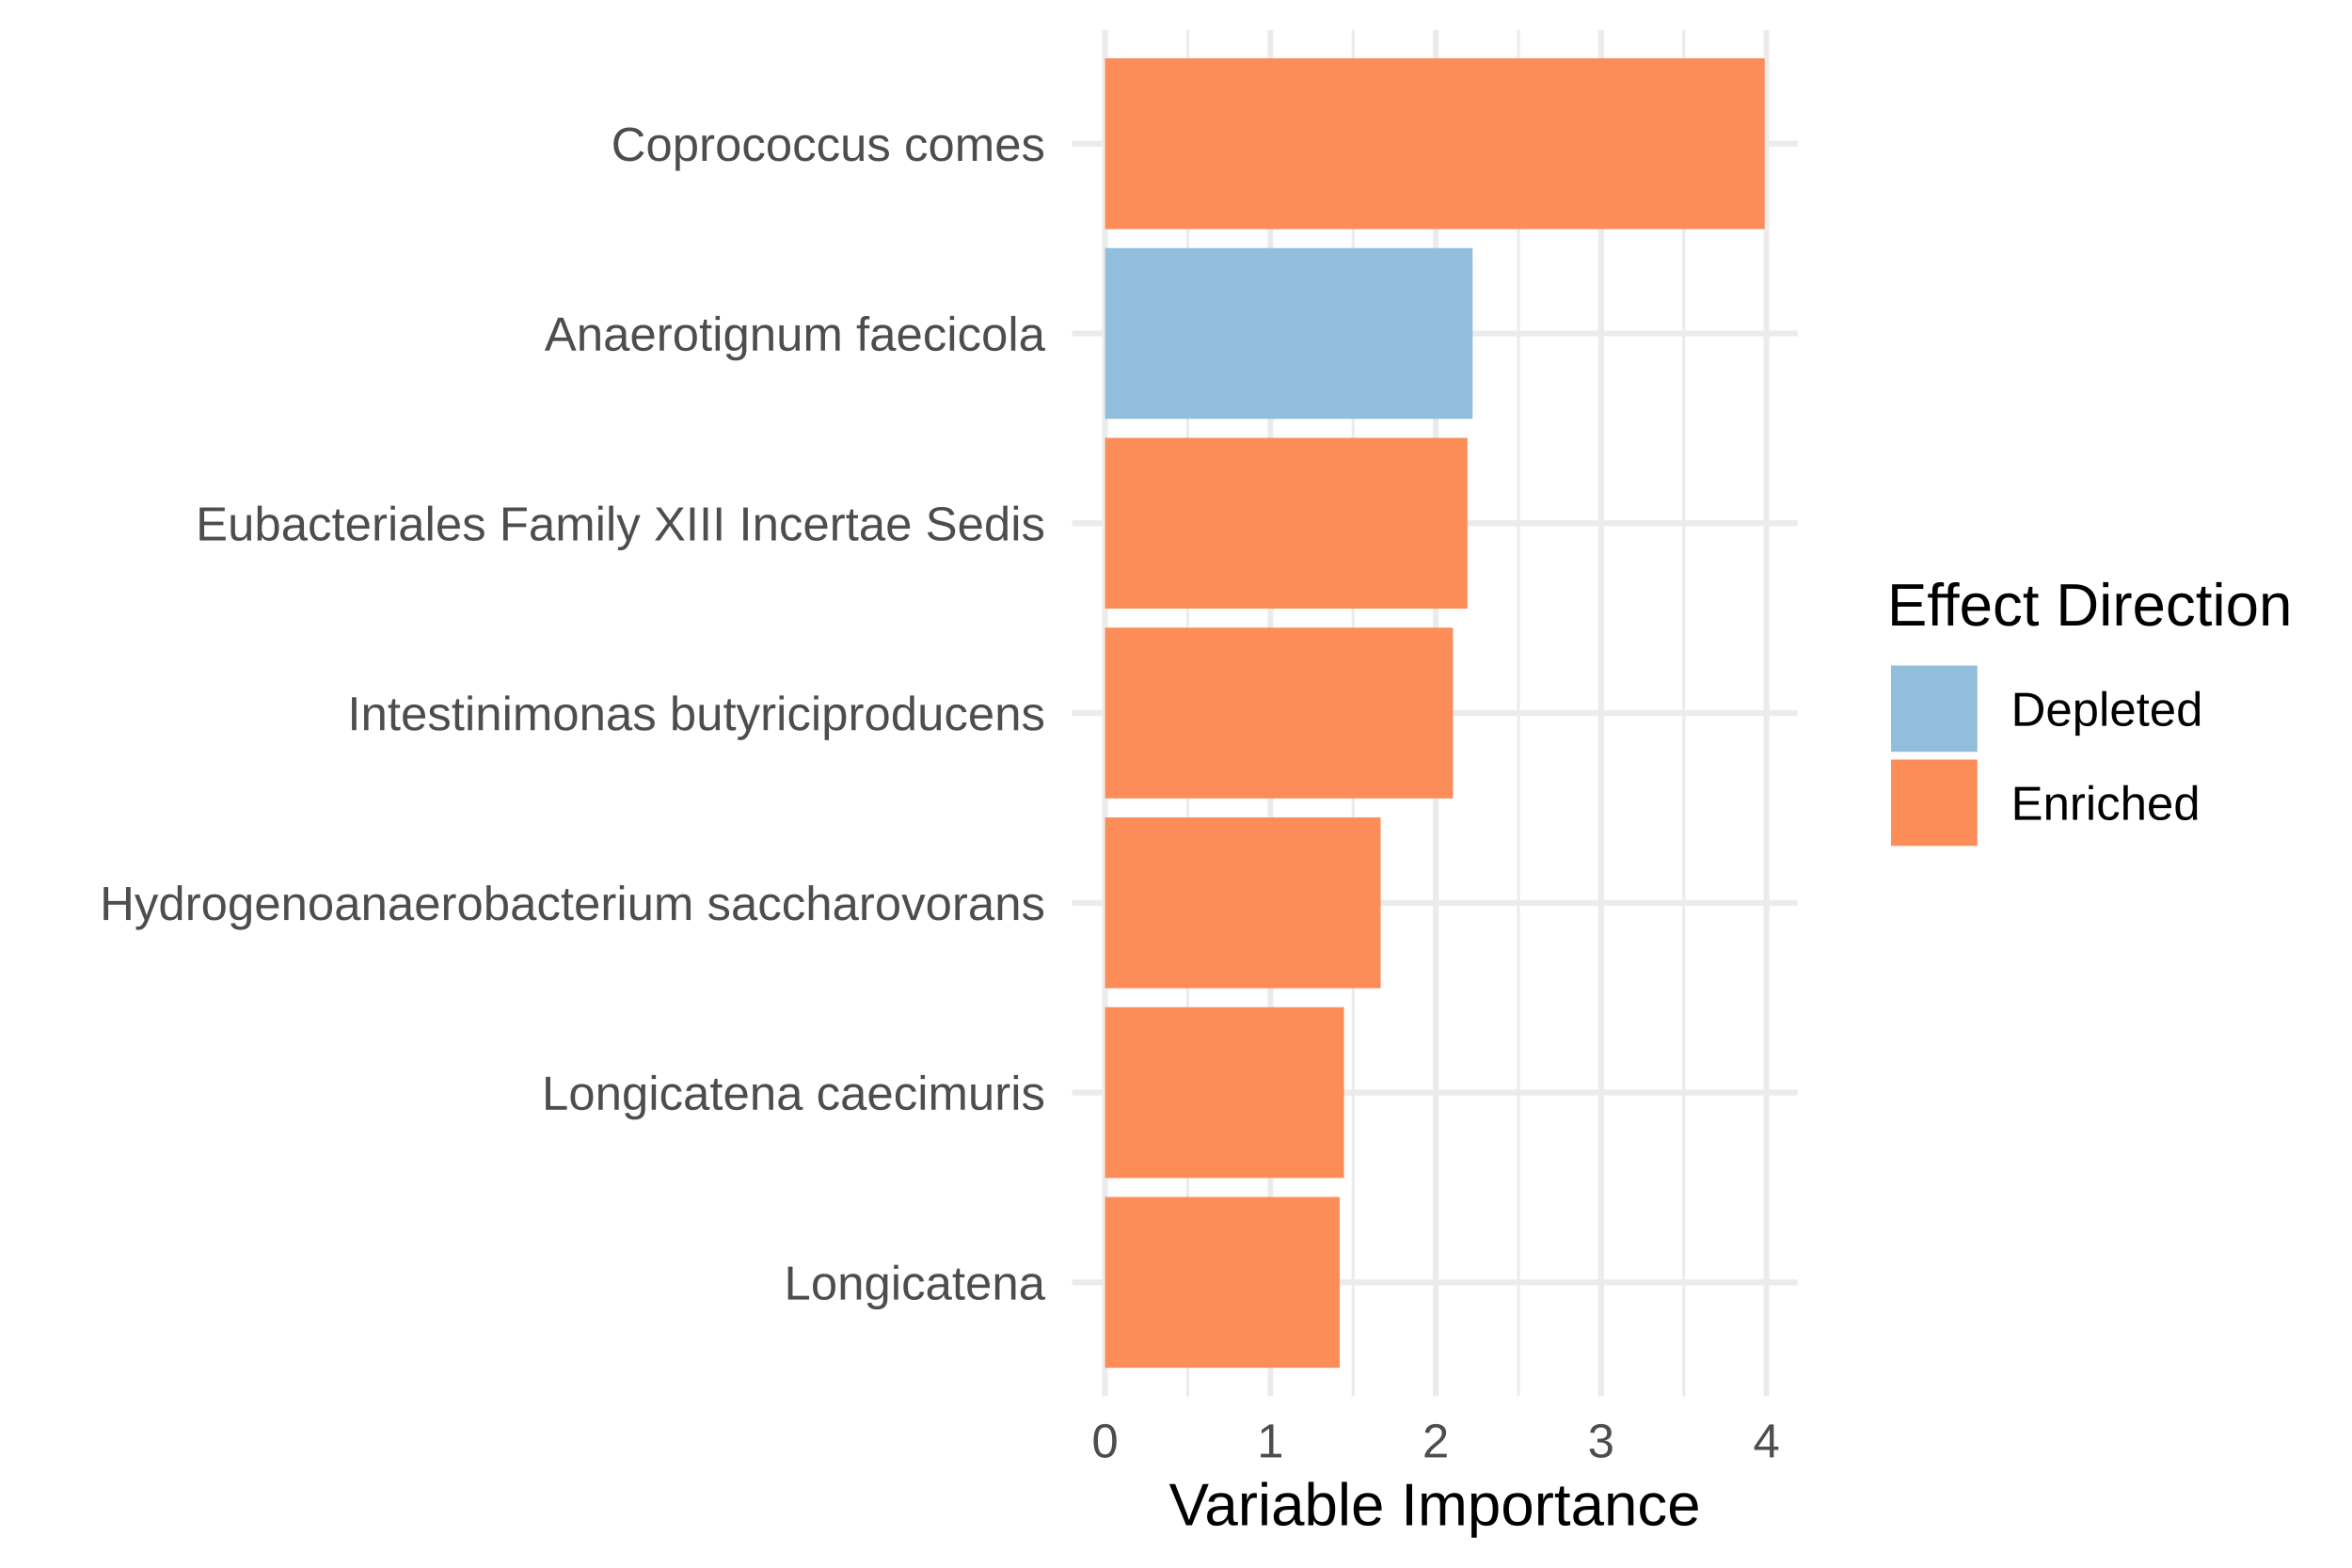
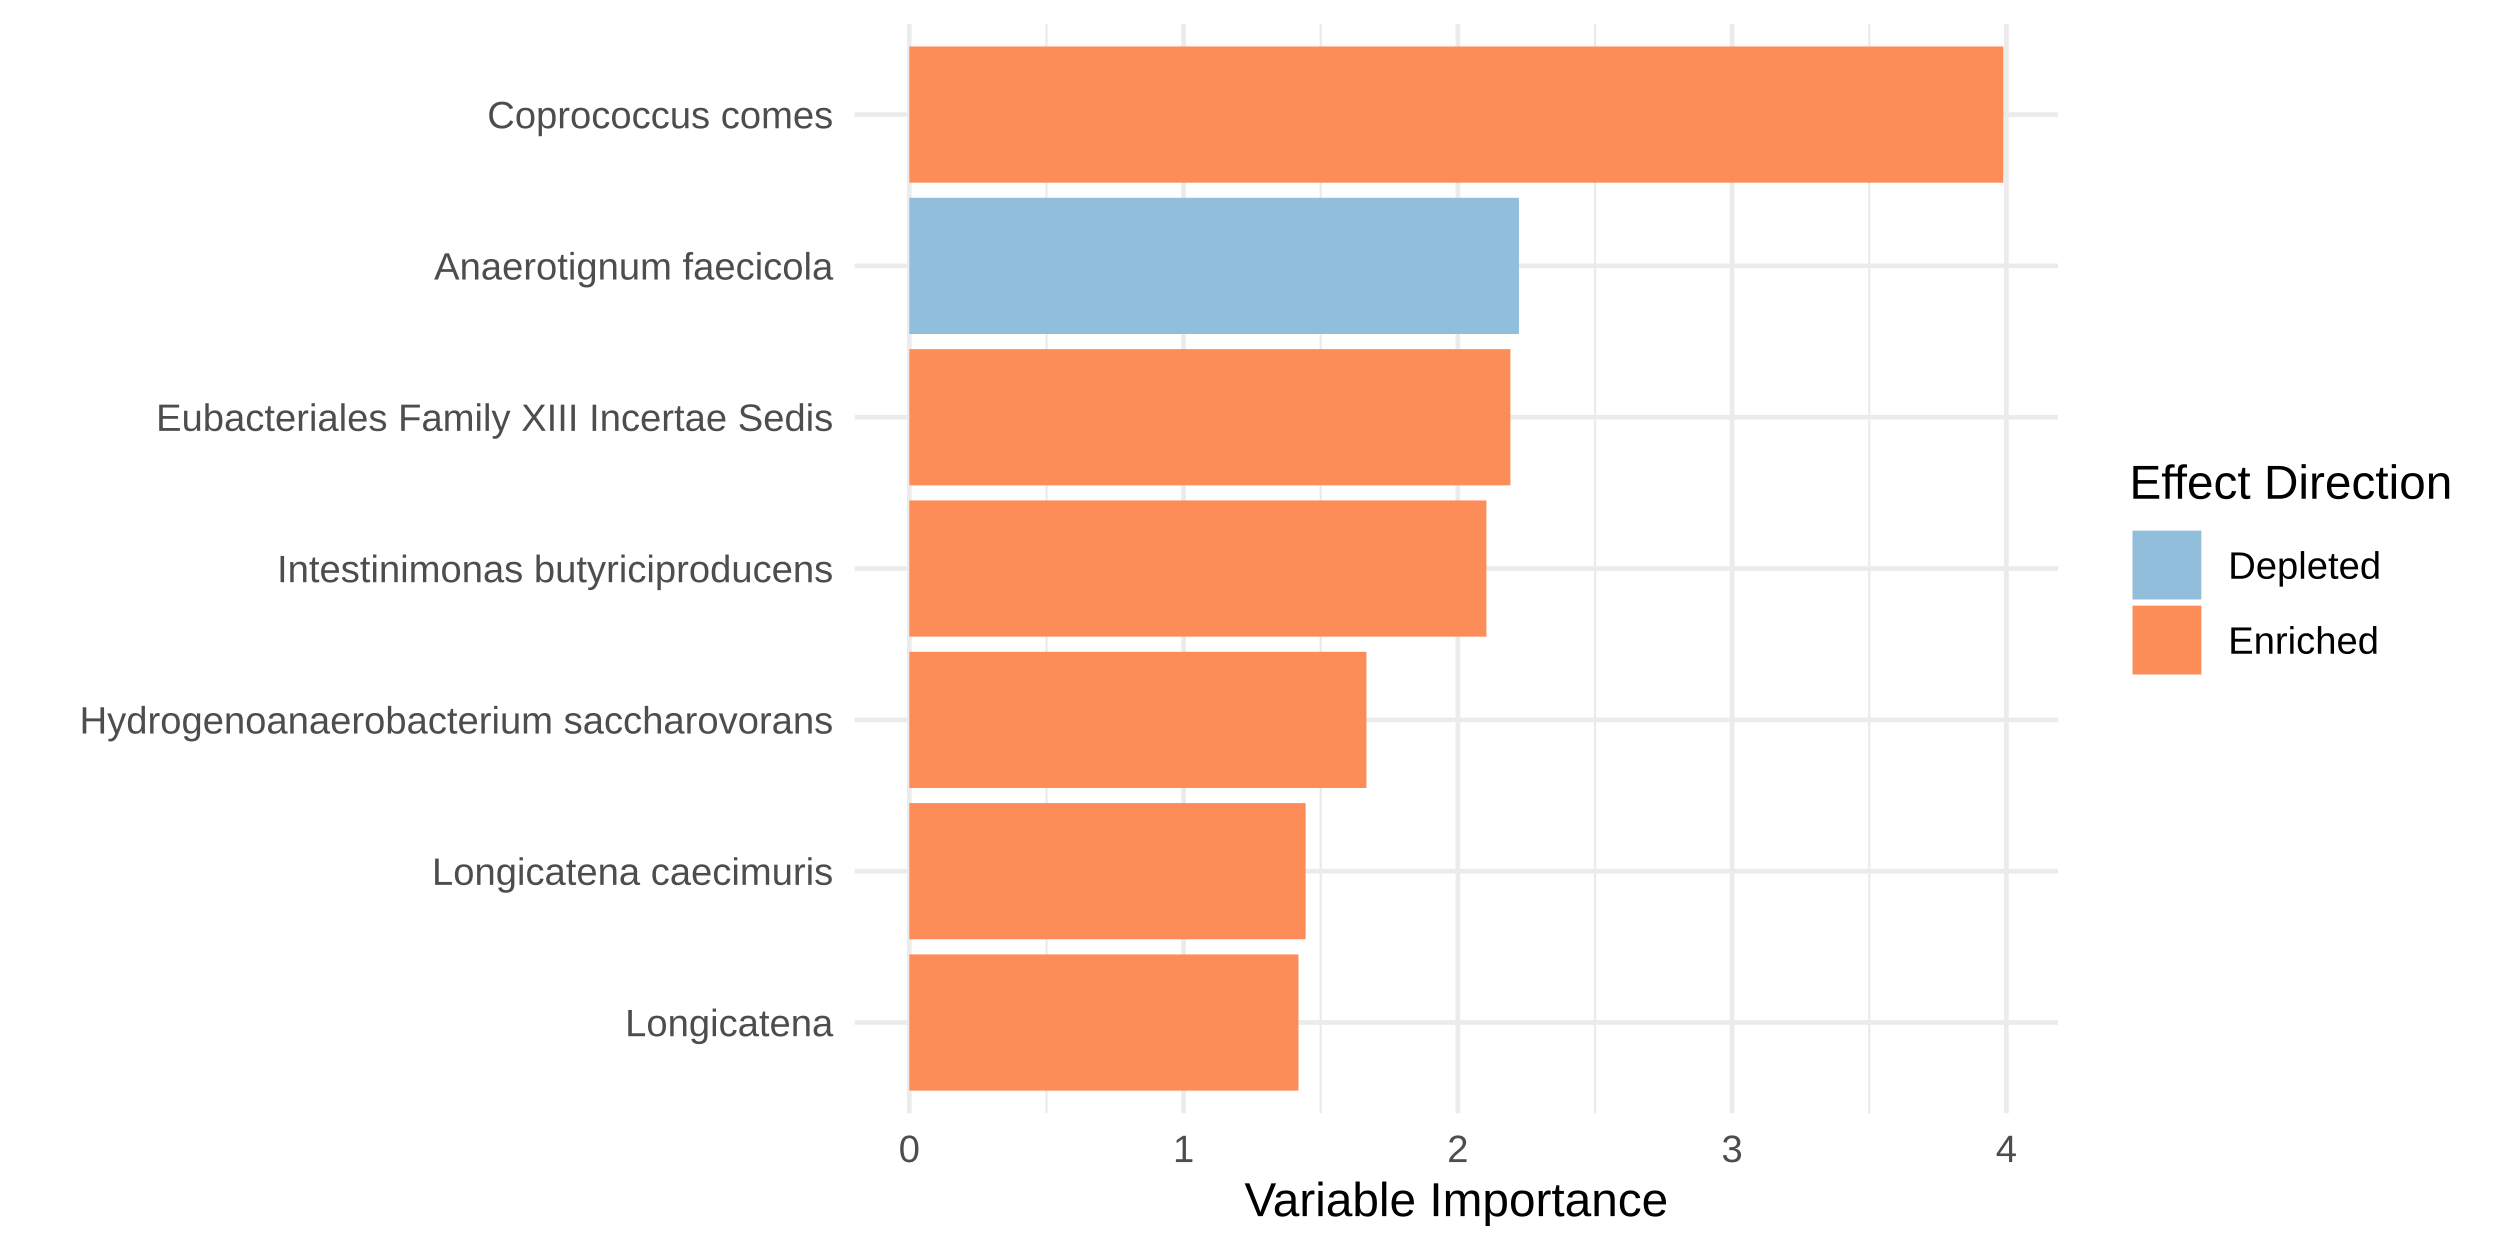
- <svg xmlns="http://www.w3.org/2000/svg" width="432.00pt" height="288.00pt" viewBox="0 0 432.00 288.00">
+ <svg xmlns="http://www.w3.org/2000/svg" width="576.00pt" height="288.00pt" viewBox="0 0 576.00 288.00">
  <g class="svglite">
    <defs>
      <style type="text/css">
    .svglite line, .svglite polyline, .svglite polygon, .svglite path, .svglite rect, .svglite circle {
      fill: none;
      stroke: #000000;
      stroke-linecap: round;
      stroke-linejoin: round;
      stroke-miterlimit: 10.00;
    }
    .svglite text {
      white-space: pre;
    }
    .svglite g.glyphgroup path {
      fill: inherit;
      stroke: none;
    }
  </style>
    </defs>
    <rect width="100%" height="100%" style="stroke: none; fill: #FFFFFF;" />
    <defs>
-       <clipPath id="cpMC4wMHw0MzIuMDB8MC4wMHwyODguMDA=">
-         <rect x="0.00" y="0.00" width="432.00" height="288.00" />
+       <clipPath id="cpMC4wMHw1NzYuMDB8MC4wMHwyODguMDA=">
+         <rect x="0.00" y="0.00" width="576.00" height="288.00" />
      </clipPath>
    </defs>
-     <g clip-path="url(#cpMC4wMHw0MzIuMDB8MC4wMHwyODguMDA=)">
-       <rect x="0.00" y="0.00" width="432.00" height="288.00" style="stroke-width: 1.07; stroke: none; fill: #FFFFFF;" />
+     <g clip-path="url(#cpMC4wMHw1NzYuMDB8MC4wMHwyODguMDA=)">
+       <rect x="-0" y="0.00" width="576.00" height="288.00" style="stroke-width: 1.07; stroke: none; fill: #FFFFFF;" />
    </g>
    <defs>
-       <clipPath id="cpMTk2LjkxfDMzMC4xOHw1LjQ4fDI1Ni41MA==">
-         <rect x="196.91" y="5.48" width="133.27" height="251.02" />
+       <clipPath id="cpMTk2LjkxfDQ3NC4xOHw1LjQ4fDI1Ni41MA==">
+         <rect x="196.91" y="5.48" width="277.27" height="251.02" />
      </clipPath>
    </defs>
-     <g clip-path="url(#cpMTk2LjkxfDMzMC4xOHw1LjQ4fDI1Ni41MA==)">
-       <polyline points="218.15,256.50 218.15,5.48 " style="stroke-width: 0.53; stroke: #EBEBEB; stroke-linecap: butt;" />
-       <polyline points="248.53,256.50 248.53,5.48 " style="stroke-width: 0.53; stroke: #EBEBEB; stroke-linecap: butt;" />
-       <polyline points="278.90,256.50 278.90,5.48 " style="stroke-width: 0.53; stroke: #EBEBEB; stroke-linecap: butt;" />
-       <polyline points="309.27,256.50 309.27,5.48 " style="stroke-width: 0.53; stroke: #EBEBEB; stroke-linecap: butt;" />
-       <polyline points="196.91,235.59 330.18,235.59 " style="stroke-width: 1.07; stroke: #EBEBEB; stroke-linecap: butt;" />
-       <polyline points="196.91,200.72 330.18,200.72 " style="stroke-width: 1.07; stroke: #EBEBEB; stroke-linecap: butt;" />
-       <polyline points="196.91,165.86 330.18,165.86 " style="stroke-width: 1.07; stroke: #EBEBEB; stroke-linecap: butt;" />
-       <polyline points="196.91,130.99 330.18,130.99 " style="stroke-width: 1.07; stroke: #EBEBEB; stroke-linecap: butt;" />
-       <polyline points="196.91,96.13 330.18,96.13 " style="stroke-width: 1.07; stroke: #EBEBEB; stroke-linecap: butt;" />
-       <polyline points="196.91,61.26 330.18,61.26 " style="stroke-width: 1.07; stroke: #EBEBEB; stroke-linecap: butt;" />
-       <polyline points="196.91,26.40 330.18,26.40 " style="stroke-width: 1.07; stroke: #EBEBEB; stroke-linecap: butt;" />
-       <polyline points="202.97,256.50 202.97,5.48 " style="stroke-width: 1.07; stroke: #EBEBEB; stroke-linecap: butt;" />
-       <polyline points="233.34,256.50 233.34,5.48 " style="stroke-width: 1.07; stroke: #EBEBEB; stroke-linecap: butt;" />
-       <polyline points="263.71,256.50 263.71,5.48 " style="stroke-width: 1.07; stroke: #EBEBEB; stroke-linecap: butt;" />
-       <polyline points="294.08,256.50 294.08,5.48 " style="stroke-width: 1.07; stroke: #EBEBEB; stroke-linecap: butt;" />
-       <polyline points="324.46,256.50 324.46,5.48 " style="stroke-width: 1.07; stroke: #EBEBEB; stroke-linecap: butt;" />
-       <rect x="202.97" y="10.71" width="121.16" height="31.38" style="stroke-width: 1.07; stroke: none; stroke-linecap: butt; stroke-linejoin: miter; fill: #FC8D59;" />
-       <rect x="202.97" y="45.57" width="67.51" height="31.38" style="stroke-width: 1.07; stroke: none; stroke-linecap: butt; stroke-linejoin: miter; fill: #91BFDB;" />
-       <rect x="202.97" y="80.44" width="66.57" height="31.38" style="stroke-width: 1.07; stroke: none; stroke-linecap: butt; stroke-linejoin: miter; fill: #FC8D59;" />
-       <rect x="202.97" y="115.30" width="63.91" height="31.38" style="stroke-width: 1.07; stroke: none; stroke-linecap: butt; stroke-linejoin: miter; fill: #FC8D59;" />
-       <rect x="202.97" y="150.17" width="50.62" height="31.38" style="stroke-width: 1.07; stroke: none; stroke-linecap: butt; stroke-linejoin: miter; fill: #FC8D59;" />
-       <rect x="202.97" y="185.03" width="43.89" height="31.38" style="stroke-width: 1.07; stroke: none; stroke-linecap: butt; stroke-linejoin: miter; fill: #FC8D59;" />
-       <rect x="202.97" y="219.90" width="43.10" height="31.38" style="stroke-width: 1.07; stroke: none; stroke-linecap: butt; stroke-linejoin: miter; fill: #FC8D59;" />
+     <g clip-path="url(#cpMTk2LjkxfDQ3NC4xOHw1LjQ4fDI1Ni41MA==)">
+       <polyline points="241.11,256.50 241.11,5.48 " style="stroke-width: 0.53; stroke: #EBEBEB; stroke-linecap: butt;" />
+       <polyline points="304.30,256.50 304.30,5.48 " style="stroke-width: 0.53; stroke: #EBEBEB; stroke-linecap: butt;" />
+       <polyline points="367.49,256.50 367.49,5.48 " style="stroke-width: 0.53; stroke: #EBEBEB; stroke-linecap: butt;" />
+       <polyline points="430.68,256.50 430.68,5.48 " style="stroke-width: 0.53; stroke: #EBEBEB; stroke-linecap: butt;" />
+       <polyline points="196.91,235.59 474.18,235.59 " style="stroke-width: 1.07; stroke: #EBEBEB; stroke-linecap: butt;" />
+       <polyline points="196.91,200.72 474.18,200.72 " style="stroke-width: 1.07; stroke: #EBEBEB; stroke-linecap: butt;" />
+       <polyline points="196.91,165.86 474.18,165.86 " style="stroke-width: 1.07; stroke: #EBEBEB; stroke-linecap: butt;" />
+       <polyline points="196.91,130.99 474.18,130.99 " style="stroke-width: 1.07; stroke: #EBEBEB; stroke-linecap: butt;" />
+       <polyline points="196.91,96.13 474.18,96.13 " style="stroke-width: 1.07; stroke: #EBEBEB; stroke-linecap: butt;" />
+       <polyline points="196.91,61.26 474.18,61.26 " style="stroke-width: 1.07; stroke: #EBEBEB; stroke-linecap: butt;" />
+       <polyline points="196.91,26.40 474.18,26.40 " style="stroke-width: 1.07; stroke: #EBEBEB; stroke-linecap: butt;" />
+       <polyline points="209.51,256.50 209.51,5.48 " style="stroke-width: 1.07; stroke: #EBEBEB; stroke-linecap: butt;" />
+       <polyline points="272.70,256.50 272.70,5.48 " style="stroke-width: 1.07; stroke: #EBEBEB; stroke-linecap: butt;" />
+       <polyline points="335.89,256.50 335.89,5.48 " style="stroke-width: 1.07; stroke: #EBEBEB; stroke-linecap: butt;" />
+       <polyline points="399.08,256.50 399.08,5.48 " style="stroke-width: 1.07; stroke: #EBEBEB; stroke-linecap: butt;" />
+       <polyline points="462.27,256.50 462.27,5.48 " style="stroke-width: 1.07; stroke: #EBEBEB; stroke-linecap: butt;" />
+       <rect x="209.51" y="10.71" width="252.07" height="31.38" style="stroke-width: 1.07; stroke: none; stroke-linecap: butt; stroke-linejoin: miter; fill: #FC8D59;" />
+       <rect x="209.51" y="45.57" width="140.46" height="31.38" style="stroke-width: 1.07; stroke: none; stroke-linecap: butt; stroke-linejoin: miter; fill: #91BFDB;" />
+       <rect x="209.51" y="80.44" width="138.49" height="31.38" style="stroke-width: 1.07; stroke: none; stroke-linecap: butt; stroke-linejoin: miter; fill: #FC8D59;" />
+       <rect x="209.51" y="115.30" width="132.96" height="31.38" style="stroke-width: 1.07; stroke: none; stroke-linecap: butt; stroke-linejoin: miter; fill: #FC8D59;" />
+       <rect x="209.51" y="150.17" width="105.32" height="31.38" style="stroke-width: 1.07; stroke: none; stroke-linecap: butt; stroke-linejoin: miter; fill: #FC8D59;" />
+       <rect x="209.51" y="185.03" width="91.31" height="31.38" style="stroke-width: 1.07; stroke: none; stroke-linecap: butt; stroke-linejoin: miter; fill: #FC8D59;" />
+       <rect x="209.51" y="219.90" width="89.66" height="31.38" style="stroke-width: 1.07; stroke: none; stroke-linecap: butt; stroke-linejoin: miter; fill: #FC8D59;" />
    </g>
-     <g clip-path="url(#cpMC4wMHw0MzIuMDB8MC4wMHwyODguMDA=)">
+     <g clip-path="url(#cpMC4wMHw1NzYuMDB8MC4wMHwyODguMDA=)">
      <text x="191.98" y="238.74" text-anchor="end" style="font-size: 8.80px;fill: #4D4D4D; font-family: &quot;Arial&quot;;" textLength="47.92px" lengthAdjust="spacingAndGlyphs">Longicatena</text>
      <text x="191.98" y="203.87" text-anchor="end" style="font-size: 8.80px;fill: #4D4D4D; font-family: &quot;Arial&quot;;" textLength="92.41px" lengthAdjust="spacingAndGlyphs">Longicatena caecimuris</text>
      <text x="191.98" y="169.01" text-anchor="end" style="font-size: 8.80px;fill: #4D4D4D; font-family: &quot;Arial&quot;;" textLength="173.56px" lengthAdjust="spacingAndGlyphs">Hydrogenoanaerobacterium saccharovorans</text>
      <text x="191.98" y="134.14" text-anchor="end" style="font-size: 8.80px;fill: #4D4D4D; font-family: &quot;Arial&quot;;" textLength="128.08px" lengthAdjust="spacingAndGlyphs">Intestinimonas butyriciproducens</text>
      <text x="191.98" y="99.28" text-anchor="end" style="font-size: 8.80px;fill: #4D4D4D; font-family: &quot;Arial&quot;;" textLength="155.92px" lengthAdjust="spacingAndGlyphs">Eubacteriales Family XIII Incertae Sedis</text>
      <text x="191.98" y="64.41" text-anchor="end" style="font-size: 8.80px;fill: #4D4D4D; font-family: &quot;Arial&quot;;" textLength="91.91px" lengthAdjust="spacingAndGlyphs">Anaerotignum faecicola</text>
      <text x="191.98" y="29.55" text-anchor="end" style="font-size: 8.80px;fill: #4D4D4D; font-family: &quot;Arial&quot;;" textLength="79.72px" lengthAdjust="spacingAndGlyphs">Coprococcus comes</text>
-       <text x="202.97" y="267.74" text-anchor="middle" style="font-size: 8.80px;fill: #4D4D4D; font-family: &quot;Arial&quot;;" textLength="4.89px" lengthAdjust="spacingAndGlyphs">0</text>
-       <text x="233.34" y="267.74" text-anchor="middle" style="font-size: 8.80px;fill: #4D4D4D; font-family: &quot;Arial&quot;;" textLength="4.89px" lengthAdjust="spacingAndGlyphs">1</text>
-       <text x="263.71" y="267.74" text-anchor="middle" style="font-size: 8.80px;fill: #4D4D4D; font-family: &quot;Arial&quot;;" textLength="4.89px" lengthAdjust="spacingAndGlyphs">2</text>
-       <text x="294.08" y="267.74" text-anchor="middle" style="font-size: 8.80px;fill: #4D4D4D; font-family: &quot;Arial&quot;;" textLength="4.89px" lengthAdjust="spacingAndGlyphs">3</text>
-       <text x="324.46" y="267.74" text-anchor="middle" style="font-size: 8.80px;fill: #4D4D4D; font-family: &quot;Arial&quot;;" textLength="4.89px" lengthAdjust="spacingAndGlyphs">4</text>
-       <text x="263.54" y="280.20" text-anchor="middle" style="font-size: 11.00px; font-family: &quot;Arial&quot;;" textLength="97.69px" lengthAdjust="spacingAndGlyphs">Variable Importance</text>
-       <text x="346.62" y="114.91" style="font-size: 11.00px; font-family: &quot;Arial&quot;;" textLength="74.42px" lengthAdjust="spacingAndGlyphs">Effect Direction</text>
-       <rect x="347.33" y="122.26" width="15.86" height="15.86" style="stroke-width: 1.07; stroke: none; stroke-linecap: butt; stroke-linejoin: miter; fill: #91BFDB;" />
-       <rect x="347.33" y="139.54" width="15.86" height="15.86" style="stroke-width: 1.07; stroke: none; stroke-linecap: butt; stroke-linejoin: miter; fill: #FC8D59;" />
-       <text x="369.38" y="133.34" style="font-size: 8.80px; font-family: &quot;Arial&quot;;" textLength="35.20px" lengthAdjust="spacingAndGlyphs">Depleted</text>
-       <text x="369.38" y="150.62" style="font-size: 8.80px; font-family: &quot;Arial&quot;;" textLength="34.72px" lengthAdjust="spacingAndGlyphs">Enriched</text>
+       <text x="209.51" y="267.74" text-anchor="middle" style="font-size: 8.80px;fill: #4D4D4D; font-family: &quot;Arial&quot;;" textLength="4.89px" lengthAdjust="spacingAndGlyphs">0</text>
+       <text x="272.70" y="267.74" text-anchor="middle" style="font-size: 8.80px;fill: #4D4D4D; font-family: &quot;Arial&quot;;" textLength="4.89px" lengthAdjust="spacingAndGlyphs">1</text>
+       <text x="335.89" y="267.74" text-anchor="middle" style="font-size: 8.80px;fill: #4D4D4D; font-family: &quot;Arial&quot;;" textLength="4.89px" lengthAdjust="spacingAndGlyphs">2</text>
+       <text x="399.08" y="267.74" text-anchor="middle" style="font-size: 8.80px;fill: #4D4D4D; font-family: &quot;Arial&quot;;" textLength="4.89px" lengthAdjust="spacingAndGlyphs">3</text>
+       <text x="462.27" y="267.74" text-anchor="middle" style="font-size: 8.80px;fill: #4D4D4D; font-family: &quot;Arial&quot;;" textLength="4.89px" lengthAdjust="spacingAndGlyphs">4</text>
+       <text x="335.54" y="280.20" text-anchor="middle" style="font-size: 11.00px; font-family: &quot;Arial&quot;;" textLength="97.69px" lengthAdjust="spacingAndGlyphs">Variable Importance</text>
+       <text x="490.62" y="114.91" style="font-size: 11.00px; font-family: &quot;Arial&quot;;" textLength="74.42px" lengthAdjust="spacingAndGlyphs">Effect Direction</text>
+       <rect x="491.33" y="122.26" width="15.86" height="15.86" style="stroke-width: 1.07; stroke: none; stroke-linecap: butt; stroke-linejoin: miter; fill: #91BFDB;" />
+       <rect x="491.33" y="139.54" width="15.86" height="15.86" style="stroke-width: 1.07; stroke: none; stroke-linecap: butt; stroke-linejoin: miter; fill: #FC8D59;" />
+       <text x="513.38" y="133.34" style="font-size: 8.80px; font-family: &quot;Arial&quot;;" textLength="35.20px" lengthAdjust="spacingAndGlyphs">Depleted</text>
+       <text x="513.38" y="150.62" style="font-size: 8.80px; font-family: &quot;Arial&quot;;" textLength="34.72px" lengthAdjust="spacingAndGlyphs">Enriched</text>
    </g>
  </g>
</svg>
